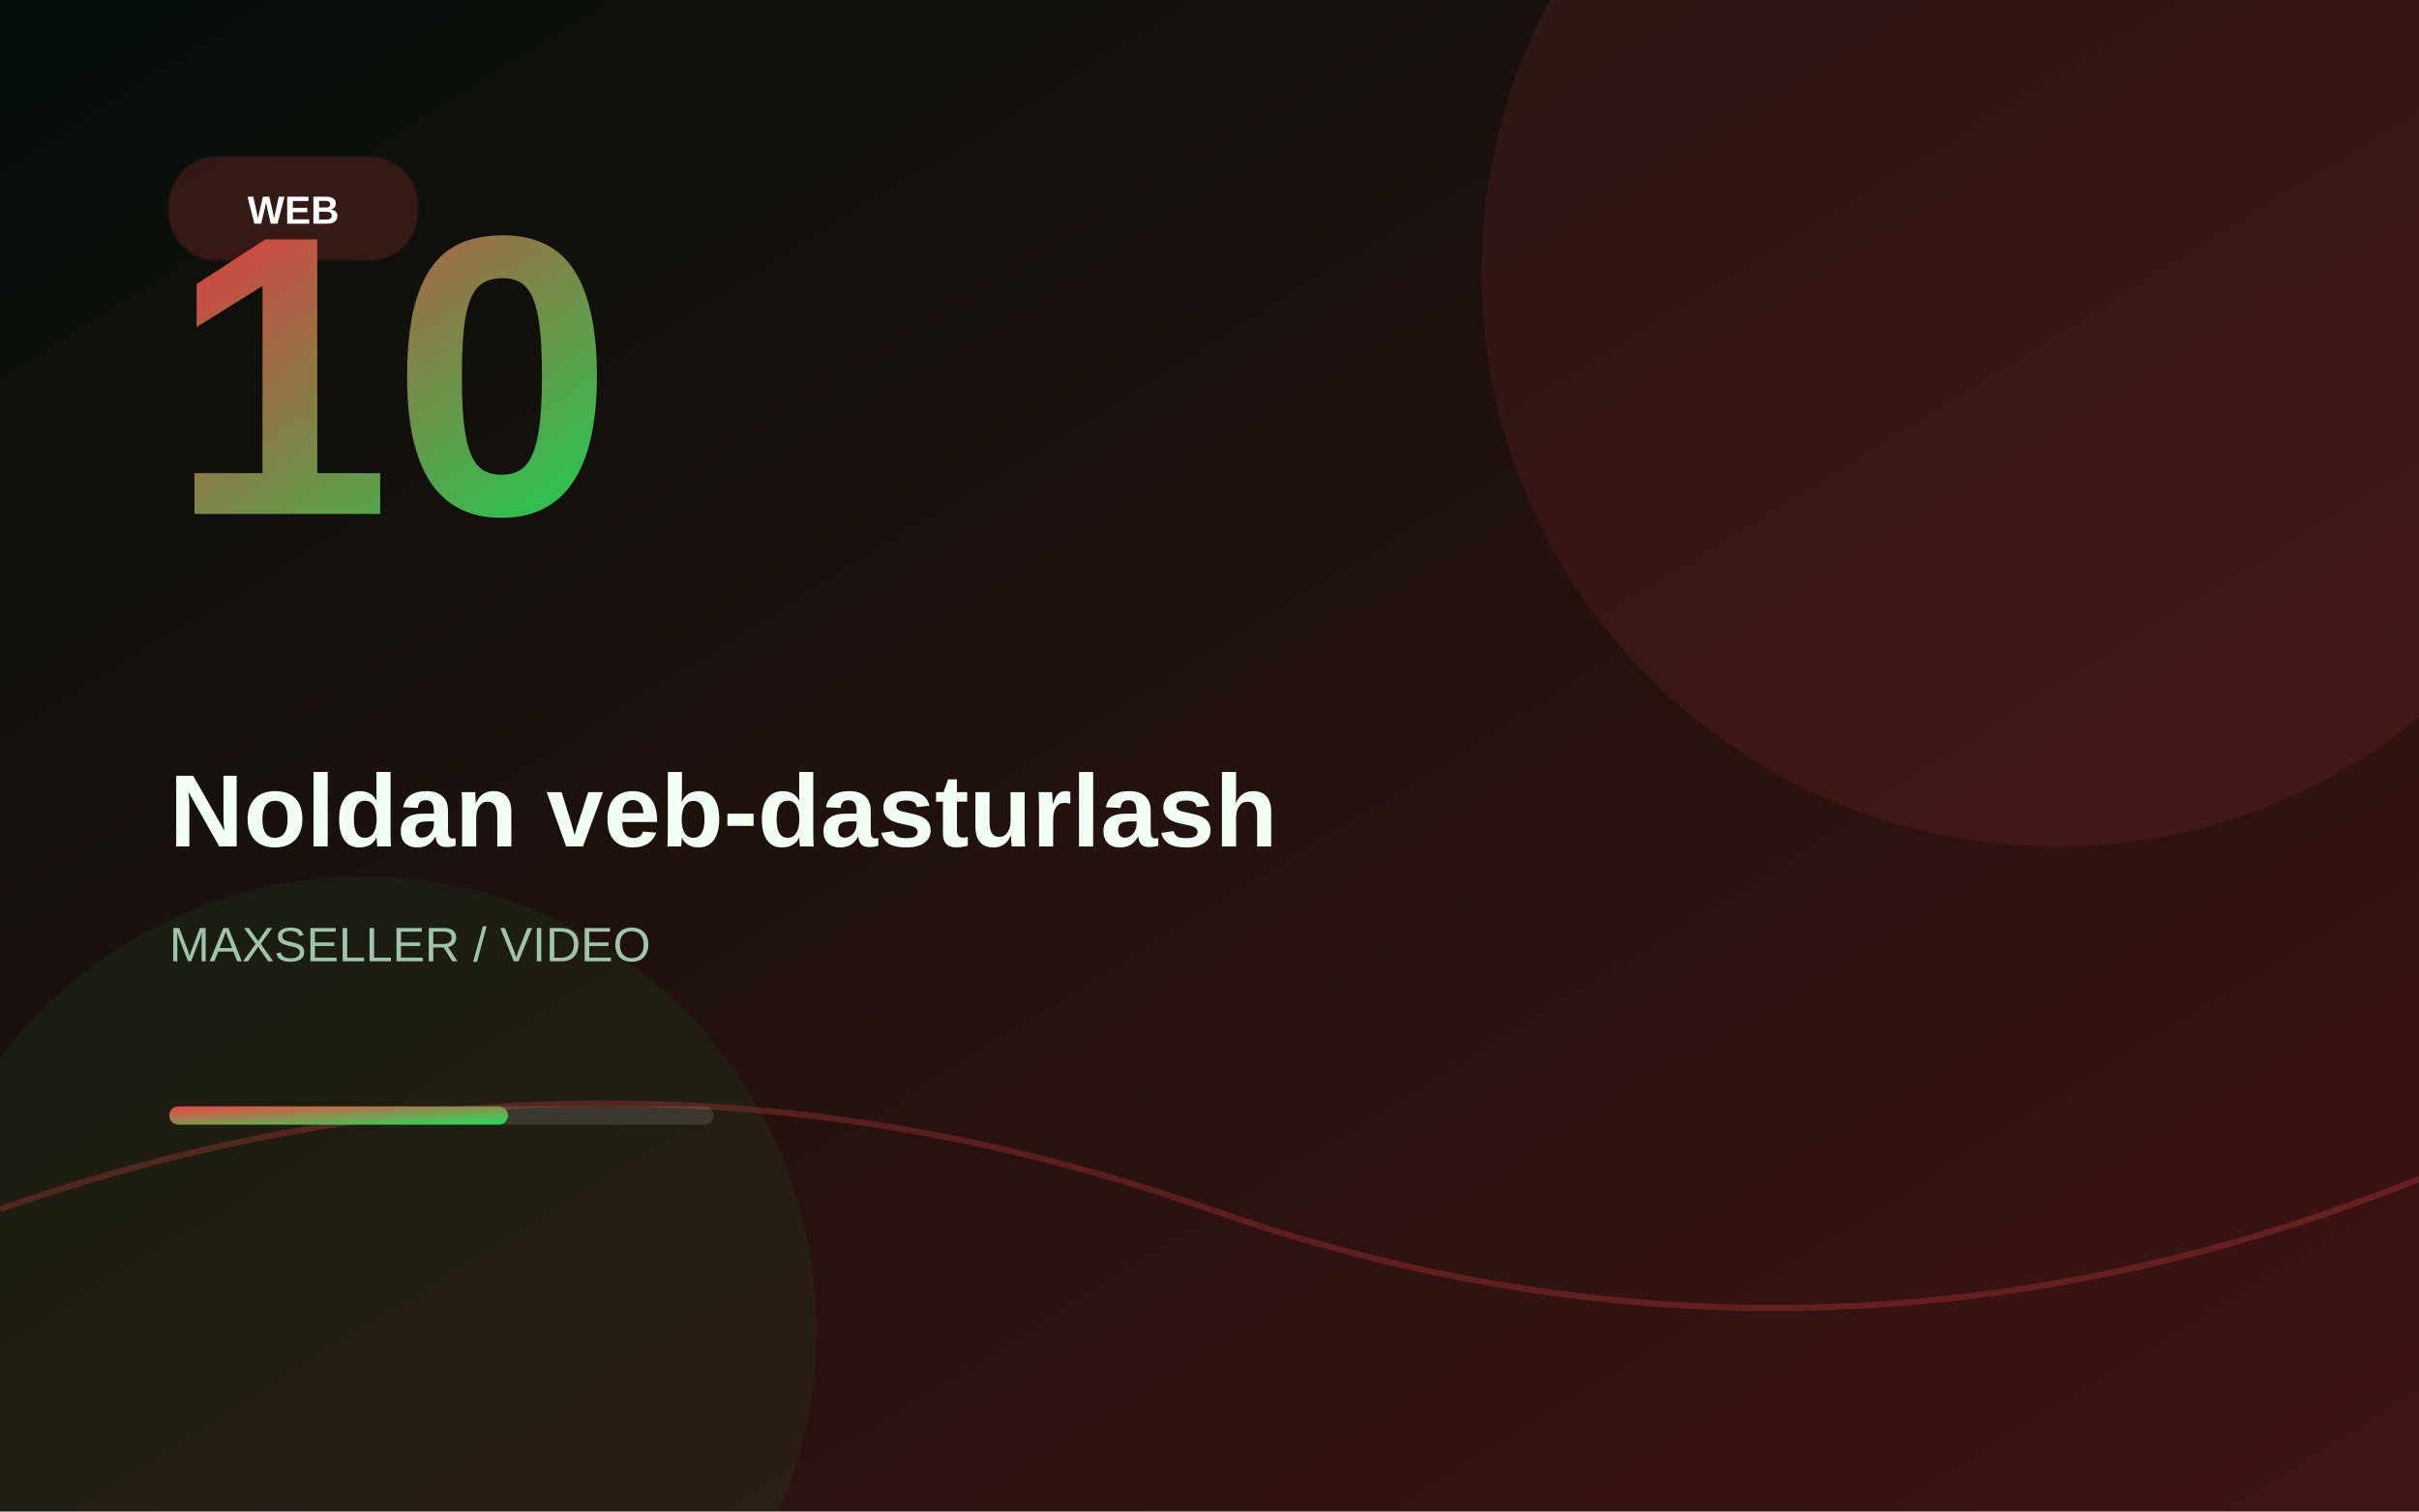
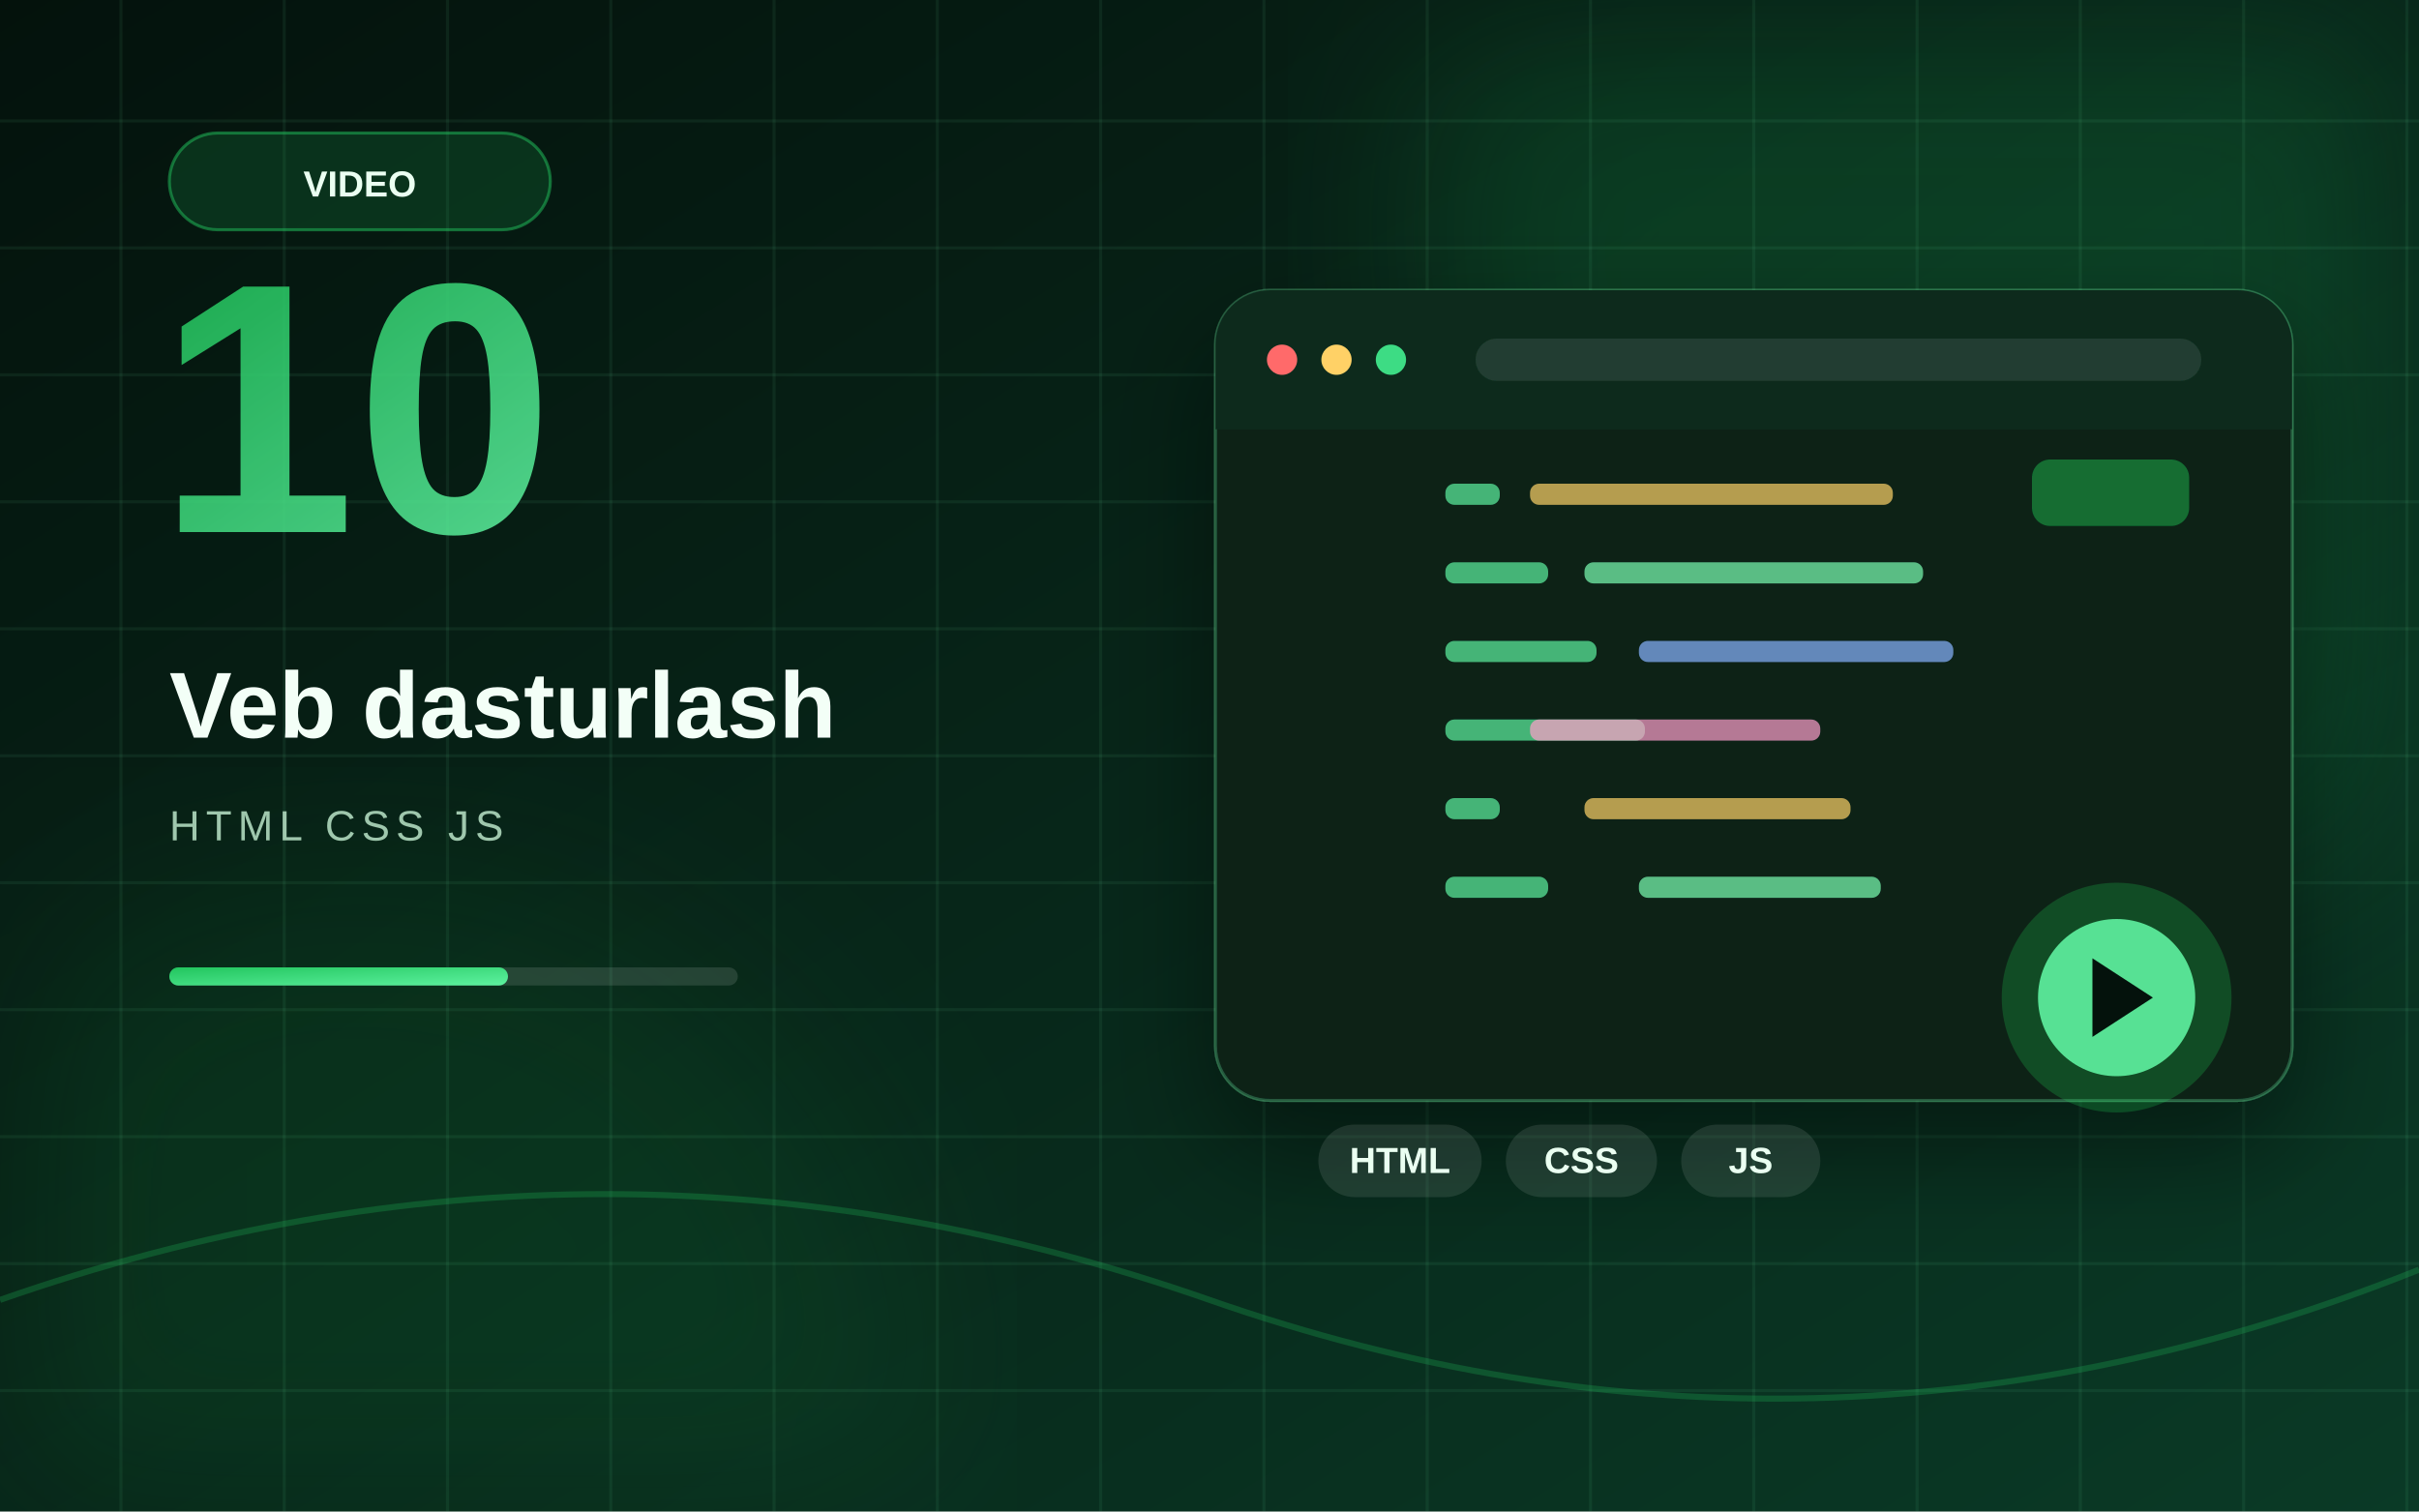
- <svg xmlns="http://www.w3.org/2000/svg" width="800" height="500" viewBox="0 0 800 500" role="img" aria-label="Noldan veb-dasturlash">
+ <svg xmlns="http://www.w3.org/2000/svg" width="800" height="500" viewBox="0 0 800 500" role="img" aria-label="Veb dasturlash">
  <defs>
    <linearGradient id="bg" x1="0" y1="0" x2="1" y2="1">
-       <stop offset="0" stop-color="#050f0a" />
-       <stop offset="1" stop-color="#401414" />
+       <stop offset="0" stop-color="#04120c" />
+       <stop offset="1" stop-color="#0a3a26" />
    </linearGradient>
    <linearGradient id="acc" x1="0" y1="0" x2="1" y2="1">
-       <stop offset="0" stop-color="#ef4444" />
-       <stop offset="1" stop-color="#22e05a" />
+       <stop offset="0" stop-color="#22c55e" />
+       <stop offset="1" stop-color="#5ef2a0" />
    </linearGradient>
+     <linearGradient id="glass" x1="0" y1="0" x2="1" y2="1">
+       <stop offset="0" stop-color="#ffffff" stop-opacity=".10" />
+       <stop offset="1" stop-color="#ffffff" stop-opacity=".02" />
+     </linearGradient>
+     <filter id="blur">
+       <feGaussianBlur stdDeviation="34" />
+     </filter>
+     <filter id="shadow" x="-30%" y="-30%" width="160%" height="180%">
+       <feDropShadow dx="0" dy="16" stdDeviation="18" flood-color="#000" flood-opacity=".45" />
+     </filter>
  </defs>
  <rect width="800" height="500" fill="url(#bg)" />
-   <circle cx="680" cy="90" r="190" fill="#ef4444" opacity="0.10" />
-   <circle cx="120" cy="440" r="150" fill="#22e05a" opacity="0.06" />
-   <path d="M0 400 Q 200 330 400 400 T 800 390" fill="none" stroke="#ef4444" stroke-width="2" opacity="0.25" />
-   <g transform="translate(56 52)">
-     <rect width="82" height="34" rx="16" fill="#ef4444" opacity="0.18" stroke="#ef4444" stroke-opacity="0.5" />
-     <text x="41" y="22" text-anchor="middle" font-family="Arial,sans-serif" font-size="13" font-weight="700" fill="#ffffff">WEB</text>
+   <circle cx="690" cy="70" r="220" fill="#22c55e" opacity=".16" filter="url(#blur)" />
+   <circle cx="120" cy="470" r="180" fill="#22e05a" opacity=".08" filter="url(#blur)" />
+   <g stroke="#7dffb2" stroke-opacity=".07" stroke-width="1">
+     <line x1="0" y1="40" x2="800" y2="40" />
+     <line x1="0" y1="82" x2="800" y2="82" />
+     <line x1="0" y1="124" x2="800" y2="124" />
+     <line x1="0" y1="166" x2="800" y2="166" />
+     <line x1="0" y1="208" x2="800" y2="208" />
+     <line x1="0" y1="250" x2="800" y2="250" />
+     <line x1="0" y1="292" x2="800" y2="292" />
+     <line x1="0" y1="334" x2="800" y2="334" />
+     <line x1="0" y1="376" x2="800" y2="376" />
+     <line x1="0" y1="418" x2="800" y2="418" />
+     <line x1="0" y1="460" x2="800" y2="460" />
+     <line x1="40" y1="0" x2="40" y2="500" />
+     <line x1="94" y1="0" x2="94" y2="500" />
+     <line x1="148" y1="0" x2="148" y2="500" />
+     <line x1="202" y1="0" x2="202" y2="500" />
+     <line x1="256" y1="0" x2="256" y2="500" />
+     <line x1="310" y1="0" x2="310" y2="500" />
+     <line x1="364" y1="0" x2="364" y2="500" />
+     <line x1="418" y1="0" x2="418" y2="500" />
+     <line x1="472" y1="0" x2="472" y2="500" />
+     <line x1="526" y1="0" x2="526" y2="500" />
+     <line x1="580" y1="0" x2="580" y2="500" />
+     <line x1="634" y1="0" x2="634" y2="500" />
+     <line x1="688" y1="0" x2="688" y2="500" />
+     <line x1="742" y1="0" x2="742" y2="500" />
+     <line x1="796" y1="0" x2="796" y2="500" />
  </g>
-   <text x="56" y="170" font-family="Arial,sans-serif" font-size="132" font-weight="800" fill="url(#acc)" opacity="0.9">10</text>
-   <text x="56" y="280" font-family="Arial,sans-serif" font-size="34" font-weight="700" fill="#f2fff5">Noldan veb-dasturlash</text>
-   <text x="56" y="318" font-family="Arial,sans-serif" font-size="16" fill="#9fc4ac">MAXSELLER / VIDEO</text>
-   <g transform="translate(56 366)">
-     <rect width="180" height="6" rx="3" fill="#ffffff" opacity="0.12" />
-     <rect width="112" height="6" rx="3" fill="url(#acc)" />
+   <path d="M0 430 Q 200 360 400 430 T 800 420" fill="none" stroke="#22c55e" stroke-opacity=".25" stroke-width="2" />
+   <g>
+     <rect x="56" y="44" width="126" height="32" rx="16" fill="#22c55e" fill-opacity=".16" stroke="#22c55e" stroke-opacity=".5" />
+     <text x="119" y="65" text-anchor="middle" font-family="Arial,sans-serif" font-size="12" font-weight="700" fill="#eafff1">VIDEO</text>
+     <text x="52" y="176" font-family="Arial,sans-serif" font-size="118" font-weight="800" fill="url(#acc)" opacity=".85">10</text>
+     <text x="56" y="244" font-family="Arial,sans-serif" font-size="31" font-weight="700" fill="#f3fff7">Veb dasturlash</text>
+     <text x="56" y="278" font-family="Arial,sans-serif" font-size="14" letter-spacing="2" fill="#9fc7ad">HTML CSS JS</text>
+     <rect x="56" y="320" width="188" height="6" rx="3" fill="#ffffff" opacity=".12" />
+     <rect x="56" y="320" width="112" height="6" rx="3" fill="url(#acc)" />
+   </g>
+   <g transform="translate(402 96) scale(1)" filter="url(#shadow)">
+     <rect width="356" height="268" rx="18" fill="#082016" stroke="#7dffb2" stroke-opacity=".25" />
+     <path d="M0 18 A18 18 0 0 1 18 0 H338 A18 18 0 0 1 356 18 V46 H0 Z" fill="#0d2c1e" />
+     <circle cx="22" cy="23" r="5" fill="#ff6b6b" />
+     <circle cx="40" cy="23" r="5" fill="#ffd166" />
+     <circle cx="58" cy="23" r="5" fill="#3ddc84" />
+     <rect x="86" y="16" width="240" height="14" rx="7" fill="#ffffff" opacity=".08" />
+     <rect x="76" y="64" width="18" height="7" rx="3" fill="#5ef2a0" opacity=".7" />
+     <rect x="104" y="64" width="120" height="7" rx="3" fill="#ffd166" opacity=".7" />
+     <rect x="76" y="90" width="34" height="7" rx="3" fill="#5ef2a0" opacity=".7" />
+     <rect x="122" y="90" width="112" height="7" rx="3" fill="#7dffb2" opacity=".7" />
+     <rect x="76" y="116" width="50" height="7" rx="3" fill="#5ef2a0" opacity=".7" />
+     <rect x="140" y="116" width="104" height="7" rx="3" fill="#8ab4ff" opacity=".7" />
+     <rect x="76" y="142" width="66" height="7" rx="3" fill="#5ef2a0" opacity=".7" />
+     <rect x="104" y="142" width="96" height="7" rx="3" fill="#ff9ecb" opacity=".7" />
+     <rect x="76" y="168" width="18" height="7" rx="3" fill="#5ef2a0" opacity=".7" />
+     <rect x="122" y="168" width="88" height="7" rx="3" fill="#ffd166" opacity=".7" />
+     <rect x="76" y="194" width="34" height="7" rx="3" fill="#5ef2a0" opacity=".7" />
+     <rect x="140" y="194" width="80" height="7" rx="3" fill="#7dffb2" opacity=".7" />
+     <rect x="270" y="56" width="52" height="22" rx="6" fill="#22e05a" opacity=".4" />
+   </g>
+   <circle cx="700" cy="330" r="38" fill="#22e05a" opacity=".22" />
+   <circle cx="700" cy="330" r="26" fill="#5ef2a0" opacity=".9" />
+   <path d="M692 317 l20 13 -20 13 z" fill="#04120c" />
+   <g font-family="Arial,sans-serif" font-size="12" font-weight="700" fill="#eafff1">
+     <rect x="436" y="372" width="54" height="24" rx="12" fill="#ffffff" opacity=".1" />
+     <text x="463" y="388" text-anchor="middle">HTML</text>
+     <rect x="498" y="372" width="50" height="24" rx="12" fill="#ffffff" opacity=".1" />
+     <text x="523" y="388" text-anchor="middle">CSS</text>
+     <rect x="556" y="372" width="46" height="24" rx="12" fill="#ffffff" opacity=".1" />
+     <text x="579" y="388" text-anchor="middle">JS</text>
  </g>
</svg>
